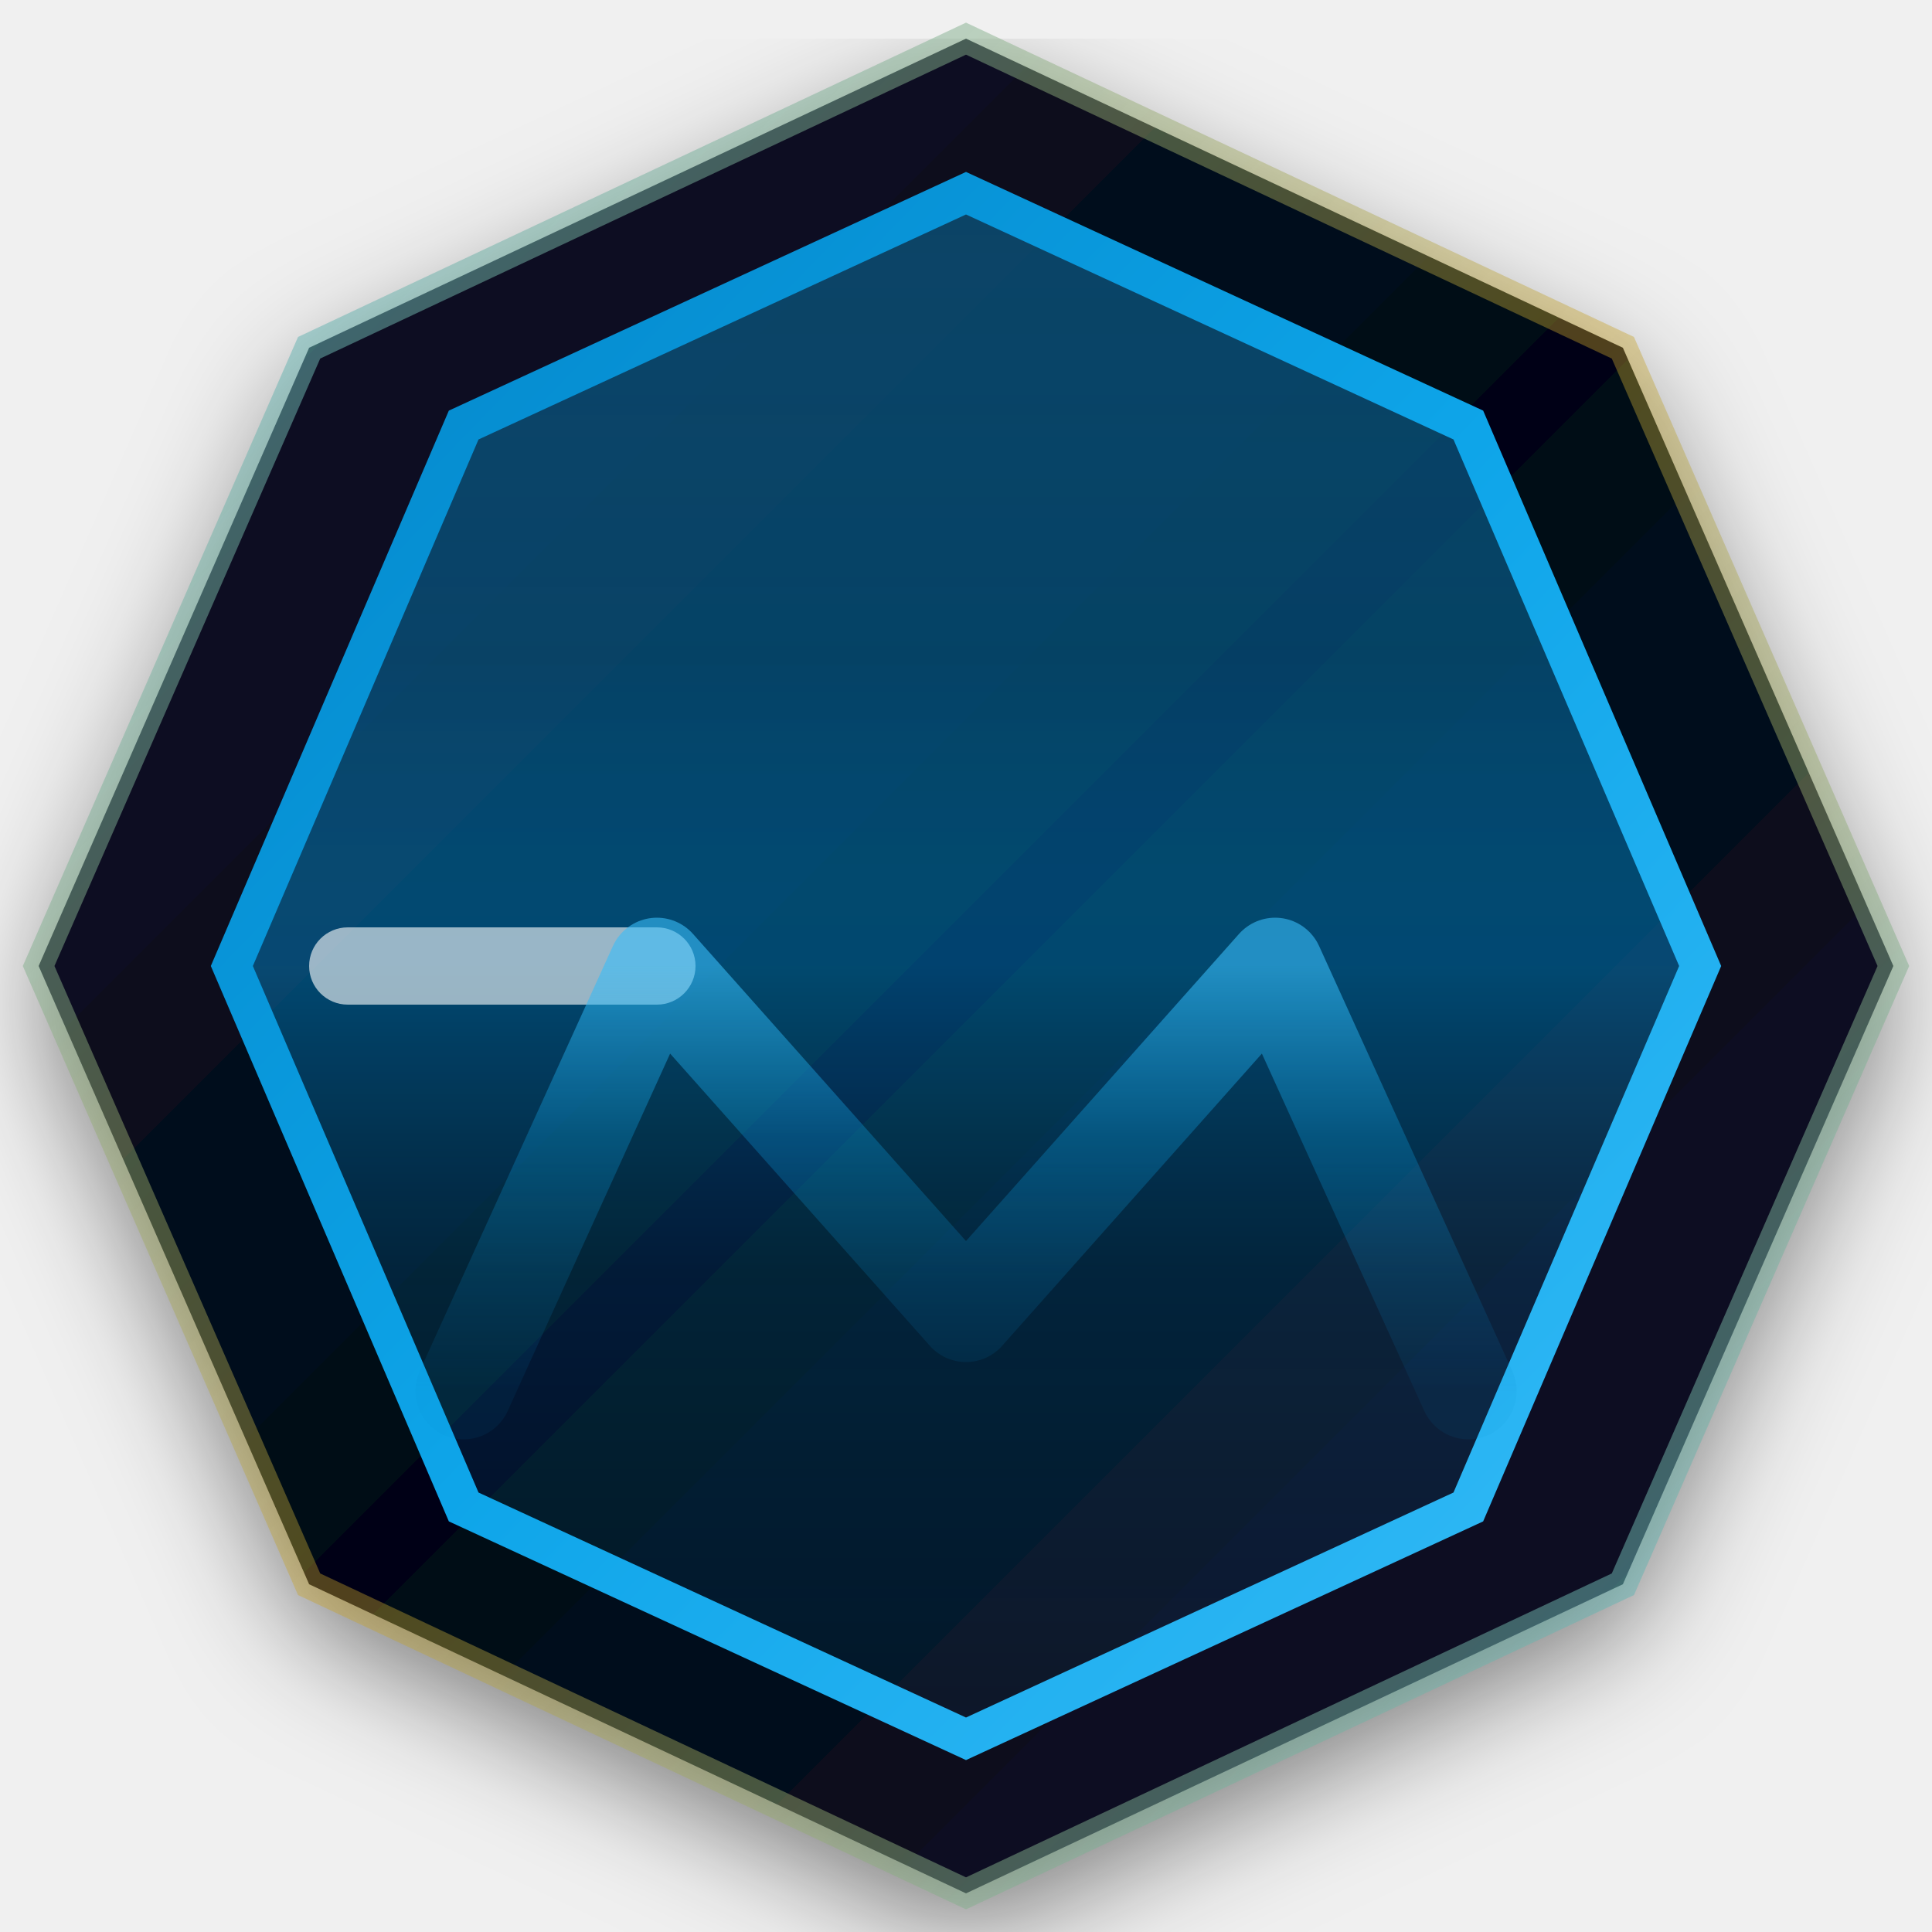
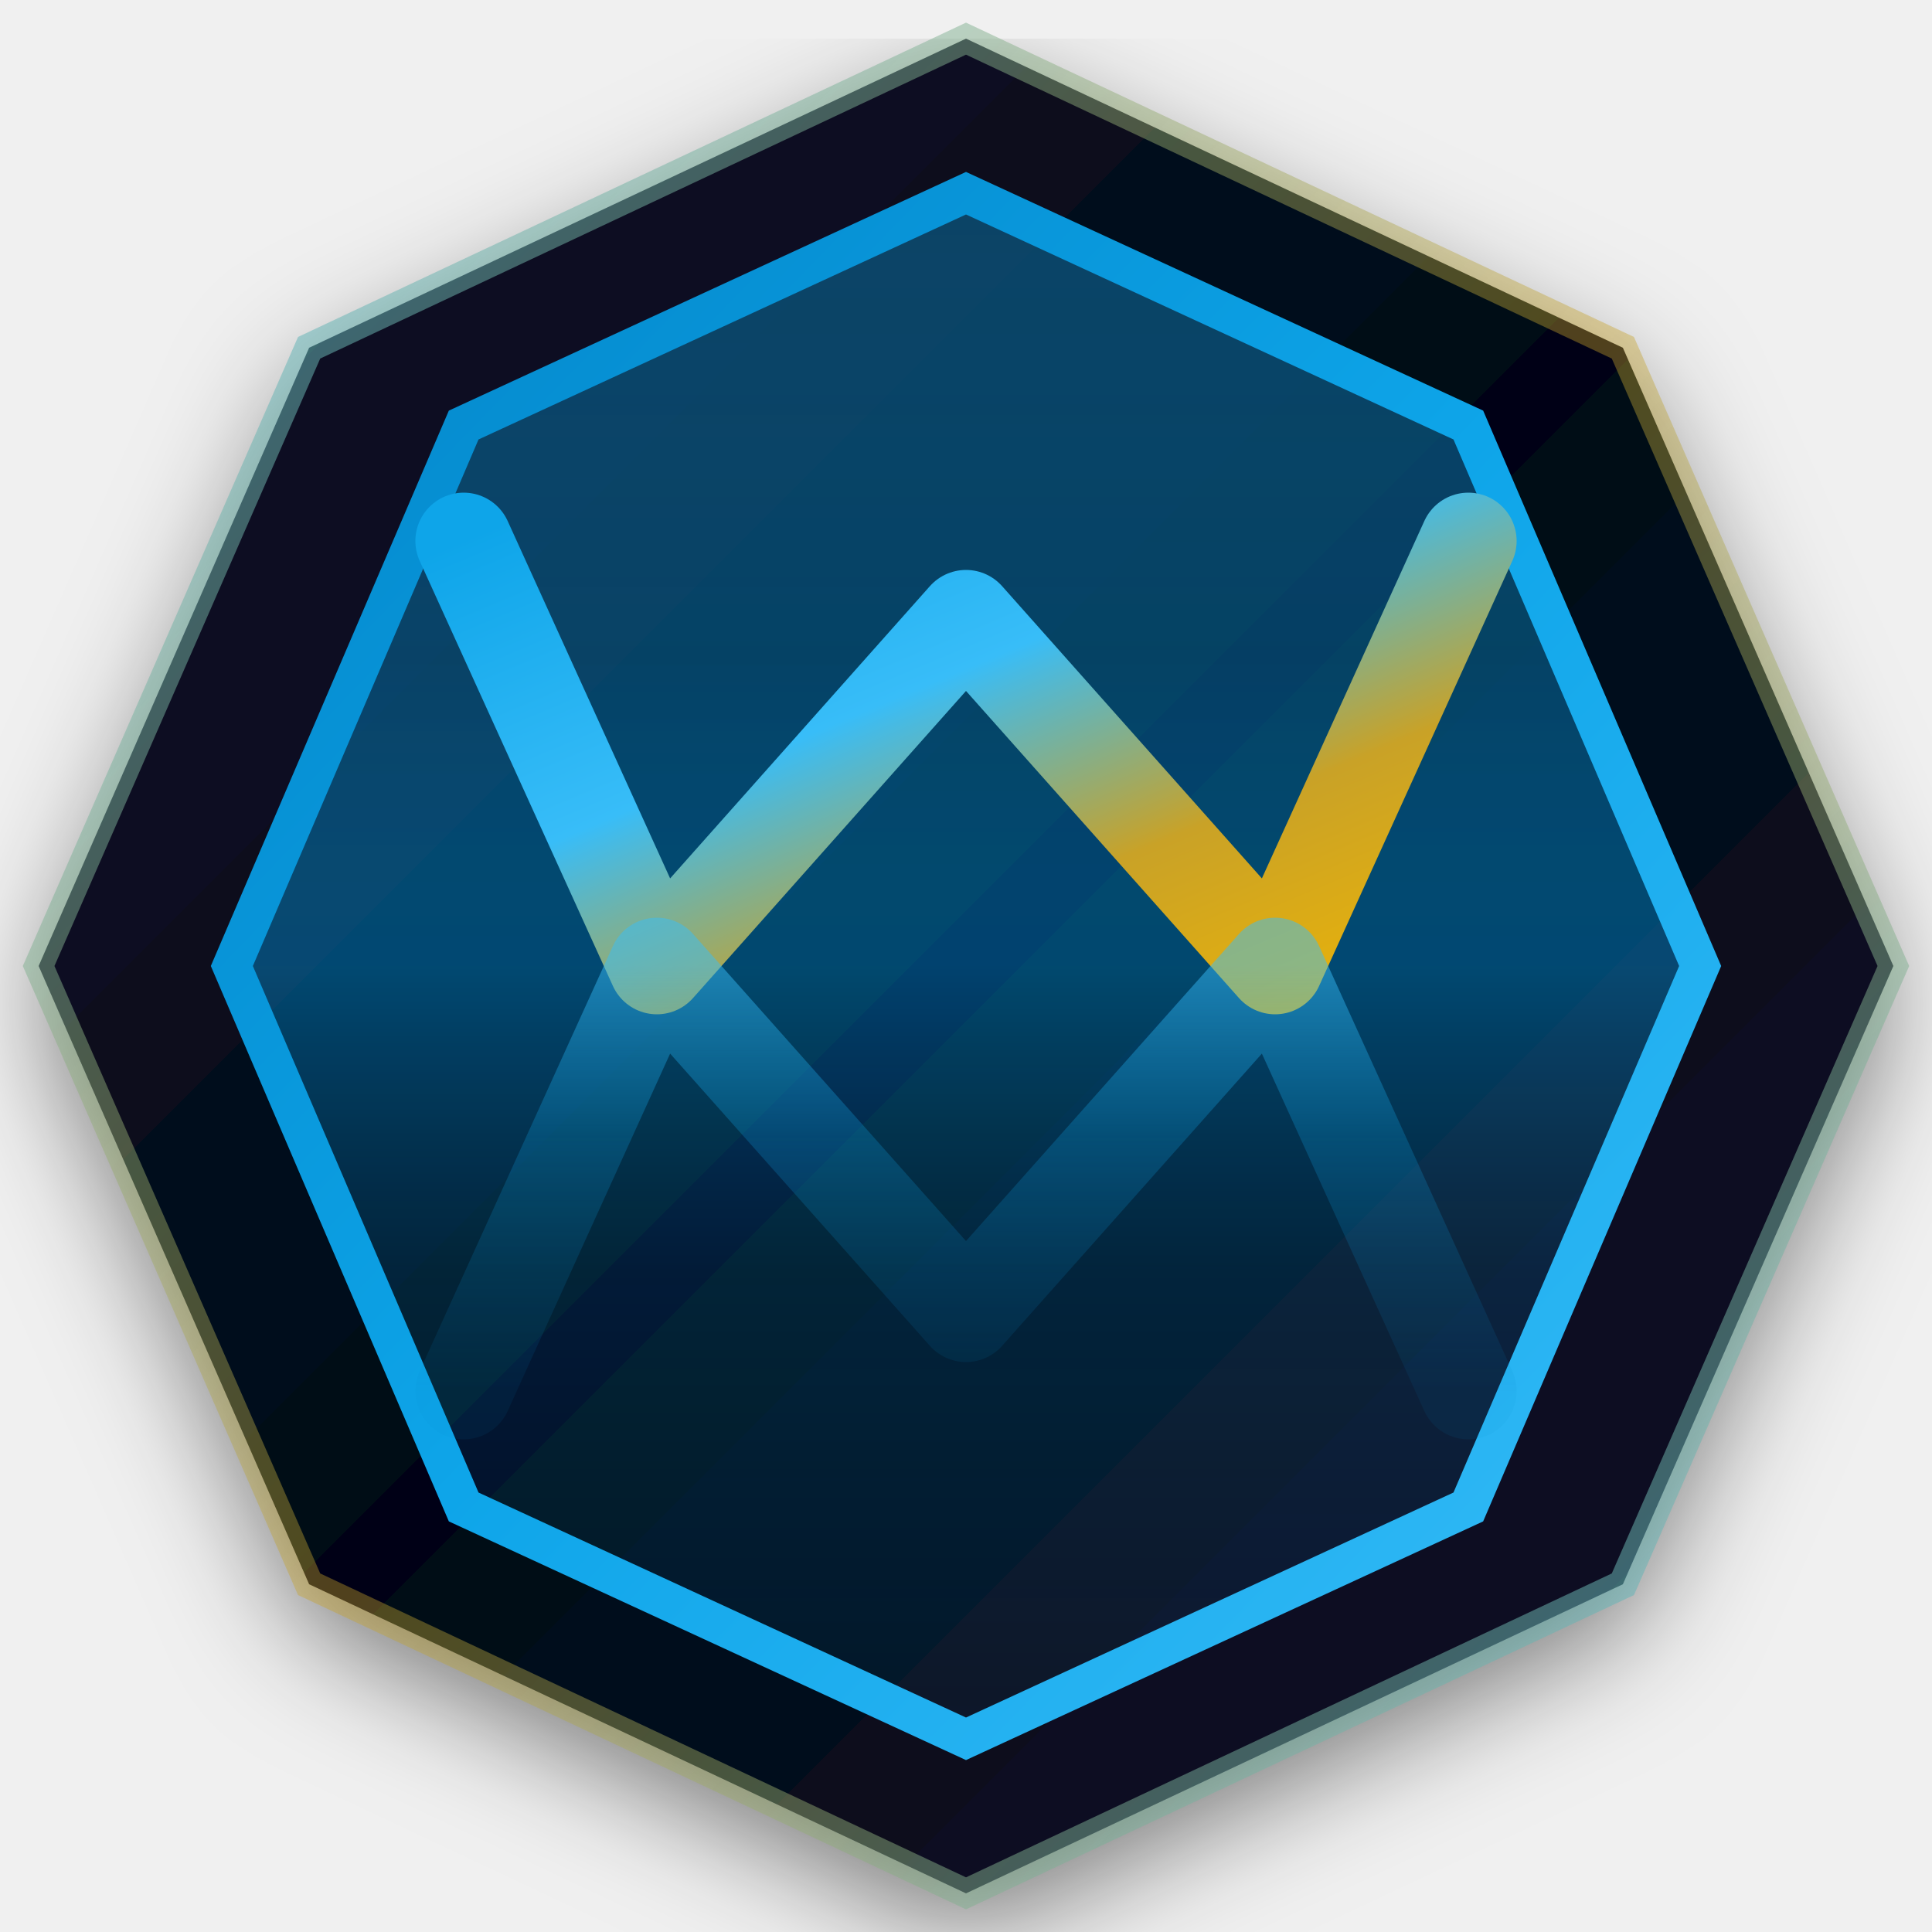
<svg xmlns="http://www.w3.org/2000/svg" width="100" height="100" viewBox="0 0 100 100">
  <defs>
    <linearGradient id="primaryGrad" x1="0%" y1="0%" x2="100%" y2="100%">
      <stop offset="0%" stop-color="#0ea5e9" />
      <stop offset="40%" stop-color="#38bdf8" />
      <stop offset="70%" stop-color="#c9a227" />
      <stop offset="100%" stop-color="#eab308" />
    </linearGradient>
    <linearGradient id="blueGrad" x1="0%" y1="0%" x2="100%" y2="100%">
      <stop offset="0%" stop-color="#0284c7" />
      <stop offset="50%" stop-color="#0ea5e9" />
      <stop offset="100%" stop-color="#38bdf8" />
    </linearGradient>
    <linearGradient id="goldGrad" x1="0%" y1="0%" x2="100%" y2="100%">
      <stop offset="0%" stop-color="#a16207" />
      <stop offset="50%" stop-color="#c9a227" />
      <stop offset="100%" stop-color="#eab308" />
    </linearGradient>
    <linearGradient id="mirrorSurface" x1="0%" y1="0%" x2="0%" y2="100%">
      <stop offset="0%" stop-color="#0c4a6e" stop-opacity="0.9" />
      <stop offset="30%" stop-color="#075985" stop-opacity="0.7" />
      <stop offset="50%" stop-color="#0284c7" stop-opacity="0.5" />
      <stop offset="70%" stop-color="#075985" stop-opacity="0.3" />
      <stop offset="100%" stop-color="#0c4a6e" stop-opacity="0.15" />
    </linearGradient>
    <linearGradient id="mirrorShimmer" x1="0%" y1="0%" x2="100%" y2="0%">
      <stop offset="0%" stop-color="#0ea5e9" stop-opacity="0.2" />
      <stop offset="30%" stop-color="#7dd3fc" stop-opacity="0.8" />
      <stop offset="50%" stop-color="#ffffff" stop-opacity="1" />
      <stop offset="70%" stop-color="#eab308" stop-opacity="0.8" />
      <stop offset="100%" stop-color="#c9a227" stop-opacity="0.2" />
    </linearGradient>
    <linearGradient id="reflectionGrad" x1="0%" y1="0%" x2="0%" y2="100%">
-       <stop offset="0%" stop-color="#38bdf8" stop-opacity="0.6" />
-       <stop offset="40%" stop-color="#0ea5e9" stop-opacity="0.3" />
+       <stop offset="0%" stop-color="#38bdf8" stop-opacity="0.5" />
+       <stop offset="40%" stop-color="#0ea5e9" stop-opacity="0.25" />
      <stop offset="100%" stop-color="#0284c7" stop-opacity="0.08" />
    </linearGradient>
    <linearGradient id="frameGrad" x1="0%" y1="0%" x2="100%" y2="100%">
      <stop offset="0%" stop-color="#0f172a" />
      <stop offset="50%" stop-color="#020617" />
      <stop offset="100%" stop-color="#0f172a" />
    </linearGradient>
-     <linearGradient id="frameHighlight" x1="0%" y1="0%" x2="100%" y2="100%" gradientUnits="userSpaceOnUse">
+     <linearGradient id="frameHighlight" x1="0%" y1="0%" x2="100%" y2="100%">
      <stop offset="0%" stop-color="#38bdf8" stop-opacity="0.6" />
      <stop offset="50%" stop-color="#c9a227" stop-opacity="0.4" />
      <stop offset="100%" stop-color="#38bdf8" stop-opacity="0.6" />
    </linearGradient>
+     <filter id="outerGlow" x="-30%" y="-30%" width="160%" height="160%">
+       <feDropShadow dx="0" dy="0" stdDeviation="4" flood-color="#0ea5e9" flood-opacity="0.3" />
+       <feDropShadow dx="0" dy="0" stdDeviation="8" flood-color="#c9a227" flood-opacity="0.15" />
+     </filter>
    <filter id="frameShadow" x="-20%" y="-20%" width="140%" height="140%">
      <feDropShadow dx="0" dy="2" stdDeviation="3" flood-color="#000" flood-opacity="0.5" />
    </filter>
-     <clipPath id="shimmerClip">
-       <rect x="16" y="48" width="68" height="4" />
-     </clipPath>
  </defs>
  <style>
-     /* W draw-on animation */
-     @keyframes drawW {
-       0% { stroke-dashoffset: 160; }
-       100% { stroke-dashoffset: 0; }
+     /* Gentle ambient glow pulse on the whole logo */
+     @keyframes glowPulse {
+       0%, 100% { filter: url(#outerGlow) brightness(1); }
+       50% { filter: url(#outerGlow) brightness(1.15); }
    }

-     /* Reflected W pulse opacity */
-     @keyframes reflectionPulse {
-       0% { opacity: 0.3; }
-       50% { opacity: 0.6; }
-       100% { opacity: 0.3; }
+     /* Frame edge glow breathing */
+     @keyframes frameGlow {
+       0%, 100% { opacity: 0.5; }
+       50% { opacity: 0.9; }
    }

-     /* Corner accent pulse */
-     @keyframes cornerPulse {
-       0% { opacity: 0.5; }
+     /* Shimmer line opacity breathing */
+     @keyframes shimmerBreath {
+       0%, 100% { opacity: 0.6; }
      50% { opacity: 1; }
-       100% { opacity: 0.5; }
    }

-     /* Shimmer sweep left-to-right */
-     @keyframes shimmerSweep {
-       0% { transform: translateX(-80px); }
-       100% { transform: translateX(80px); }
+     /* Reflection gentle pulse */
+     @keyframes reflectionPulse {
+       0%, 100% { opacity: 0.35; }
+       50% { opacity: 0.55; }
    }

-     /* Frame highlight gradient rotation via opacity cycling */
-     @keyframes frameGlow {
-       0% { opacity: 0.4; stroke-width: 1.5; }
-       50% { opacity: 0.9; stroke-width: 2; }
-       100% { opacity: 0.4; stroke-width: 1.5; }
+     /* Corner accents gentle pulse */
+     @keyframes cornerGlow {
+       0%, 100% { opacity: 0.5; }
+       50% { opacity: 1; }
    }

-     .w-main {
-       stroke-dasharray: 160;
-       stroke-dashoffset: 160;
-       animation: drawW 2s ease-out forwards;
+     .logo-group {
+       animation: glowPulse 5s ease-in-out infinite;
+     }
+ 
+     .frame-highlight {
+       animation: frameGlow 4s ease-in-out infinite;
+     }
+ 
+     .shimmer-line {
+       animation: shimmerBreath 3s ease-in-out infinite;
    }

    .w-reflection {
      animation: reflectionPulse 4s ease-in-out infinite;
    }

    .corner-accent {
-       animation: cornerPulse 3s ease-in-out infinite;
-     }
- 
-     .shimmer-bar {
-       animation: shimmerSweep 3s ease-in-out infinite;
-     }
- 
-     .frame-highlight {
-       animation: frameGlow 5s ease-in-out infinite;
+       animation: cornerGlow 3s ease-in-out infinite;
    }
  </style>
-   <polygon points="50,2 84,18 98,50 84,82 50,98 16,82 2,50 16,18" fill="url(#frameGrad)" filter="url(#frameShadow)" />
-   <polygon class="frame-highlight" points="50,2 84,18 98,50 84,82 50,98 16,82 2,50 16,18" fill="none" stroke="url(#frameHighlight)" stroke-width="1.5" />
-   <polygon points="50,10 76,22 88,50 76,78 50,90 24,78 12,50 24,22" fill="url(#mirrorSurface)" />
-   <polygon points="50,10 76,22 88,50 76,78 50,90 24,78 12,50 24,22" fill="none" stroke="url(#blueGrad)" stroke-width="2" />
-   <path class="w-main" d="M24,28 L34,50 L50,32 L66,50 L76,28" fill="none" stroke="url(#primaryGrad)" stroke-width="5" stroke-linecap="round" stroke-linejoin="round" />
-   <line x1="16" y1="50" x2="84" y2="50" stroke="url(#mirrorShimmer)" stroke-width="2.5" />
-   <g clip-path="url(#shimmerClip)">
-     <rect class="shimmer-bar" x="16" y="48" width="20" height="4" rx="2" fill="white" opacity="0.6" />
+   <g class="logo-group">
+     <polygon points="50,2 84,18 98,50 84,82 50,98 16,82 2,50 16,18" fill="url(#frameGrad)" filter="url(#frameShadow)" />
+     <polygon class="frame-highlight" points="50,2 84,18 98,50 84,82 50,98 16,82 2,50 16,18" fill="none" stroke="url(#frameHighlight)" stroke-width="1.5" />
+     <polygon points="50,10 76,22 88,50 76,78 50,90 24,78 12,50 24,22" fill="url(#mirrorSurface)" />
+     <polygon points="50,10 76,22 88,50 76,78 50,90 24,78 12,50 24,22" fill="none" stroke="url(#blueGrad)" stroke-width="2" />
+     <path d="M24,28 L34,50 L50,32 L66,50 L76,28" fill="none" stroke="url(#primaryGrad)" stroke-width="5" stroke-linecap="round" stroke-linejoin="round" />
+     <line class="shimmer-line" x1="16" y1="50" x2="84" y2="50" stroke="url(#mirrorShimmer)" stroke-width="2.5" />
+     <path class="w-reflection" d="M24,72 L34,50 L50,68 L66,50 L76,72" fill="none" stroke="url(#reflectionGrad)" stroke-width="5" stroke-linecap="round" stroke-linejoin="round" />
+     <line class="corner-accent" x1="50" y1="2" x2="50" y2="10" stroke="url(#goldGrad)" stroke-width="2" />
+     <line class="corner-accent" x1="50" y1="90" x2="50" y2="98" stroke="url(#goldGrad)" stroke-width="2" style="animation-delay: 0.8s" />
+     <line class="corner-accent" x1="2" y1="50" x2="12" y2="50" stroke="url(#goldGrad)" stroke-width="2" style="animation-delay: 1.6s" />
+     <line class="corner-accent" x1="88" y1="50" x2="98" y2="50" stroke="url(#goldGrad)" stroke-width="2" style="animation-delay: 2.4s" />
  </g>
-   <path class="w-reflection" d="M24,72 L34,50 L50,68 L66,50 L76,72" fill="none" stroke="url(#reflectionGrad)" stroke-width="5" stroke-linecap="round" stroke-linejoin="round" />
-   <line class="corner-accent" x1="50" y1="2" x2="50" y2="10" stroke="url(#goldGrad)" stroke-width="2" />
-   <line class="corner-accent" x1="50" y1="90" x2="50" y2="98" stroke="url(#goldGrad)" stroke-width="2" style="animation-delay: 0.75s" />
-   <line class="corner-accent" x1="2" y1="50" x2="12" y2="50" stroke="url(#goldGrad)" stroke-width="2" style="animation-delay: 1.5s" />
-   <line class="corner-accent" x1="88" y1="50" x2="98" y2="50" stroke="url(#goldGrad)" stroke-width="2" style="animation-delay: 2.25s" />
</svg>
